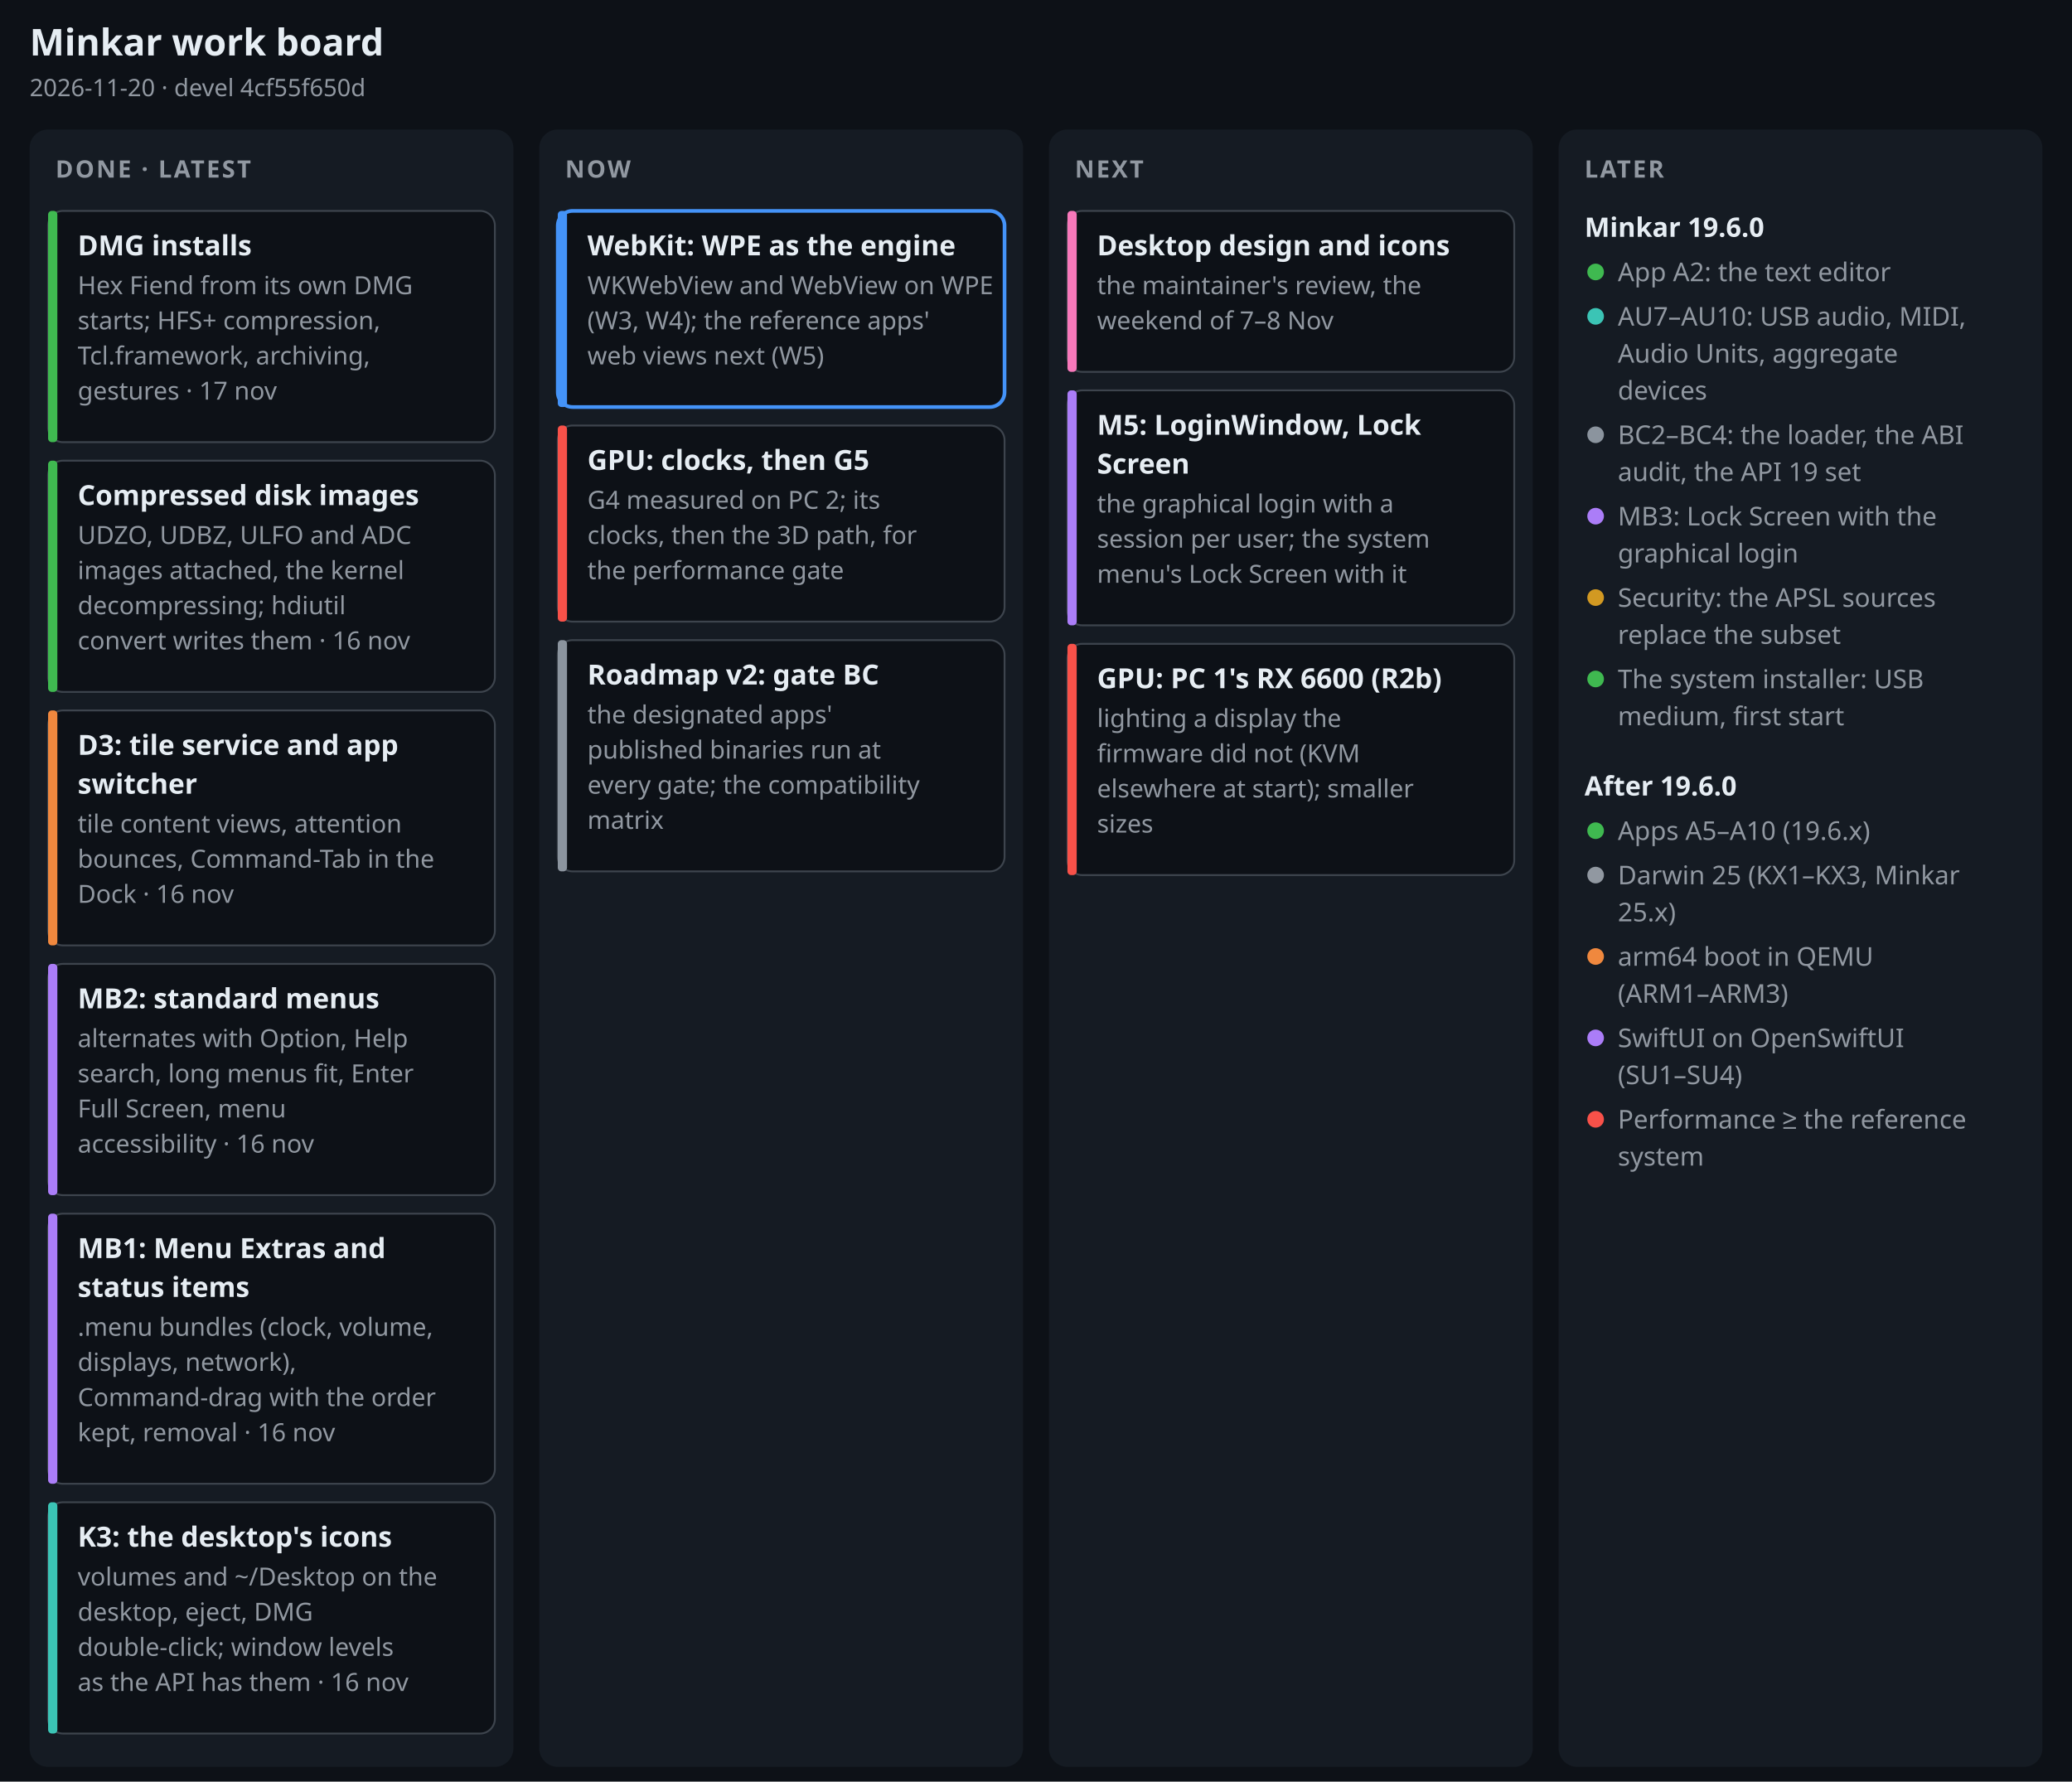
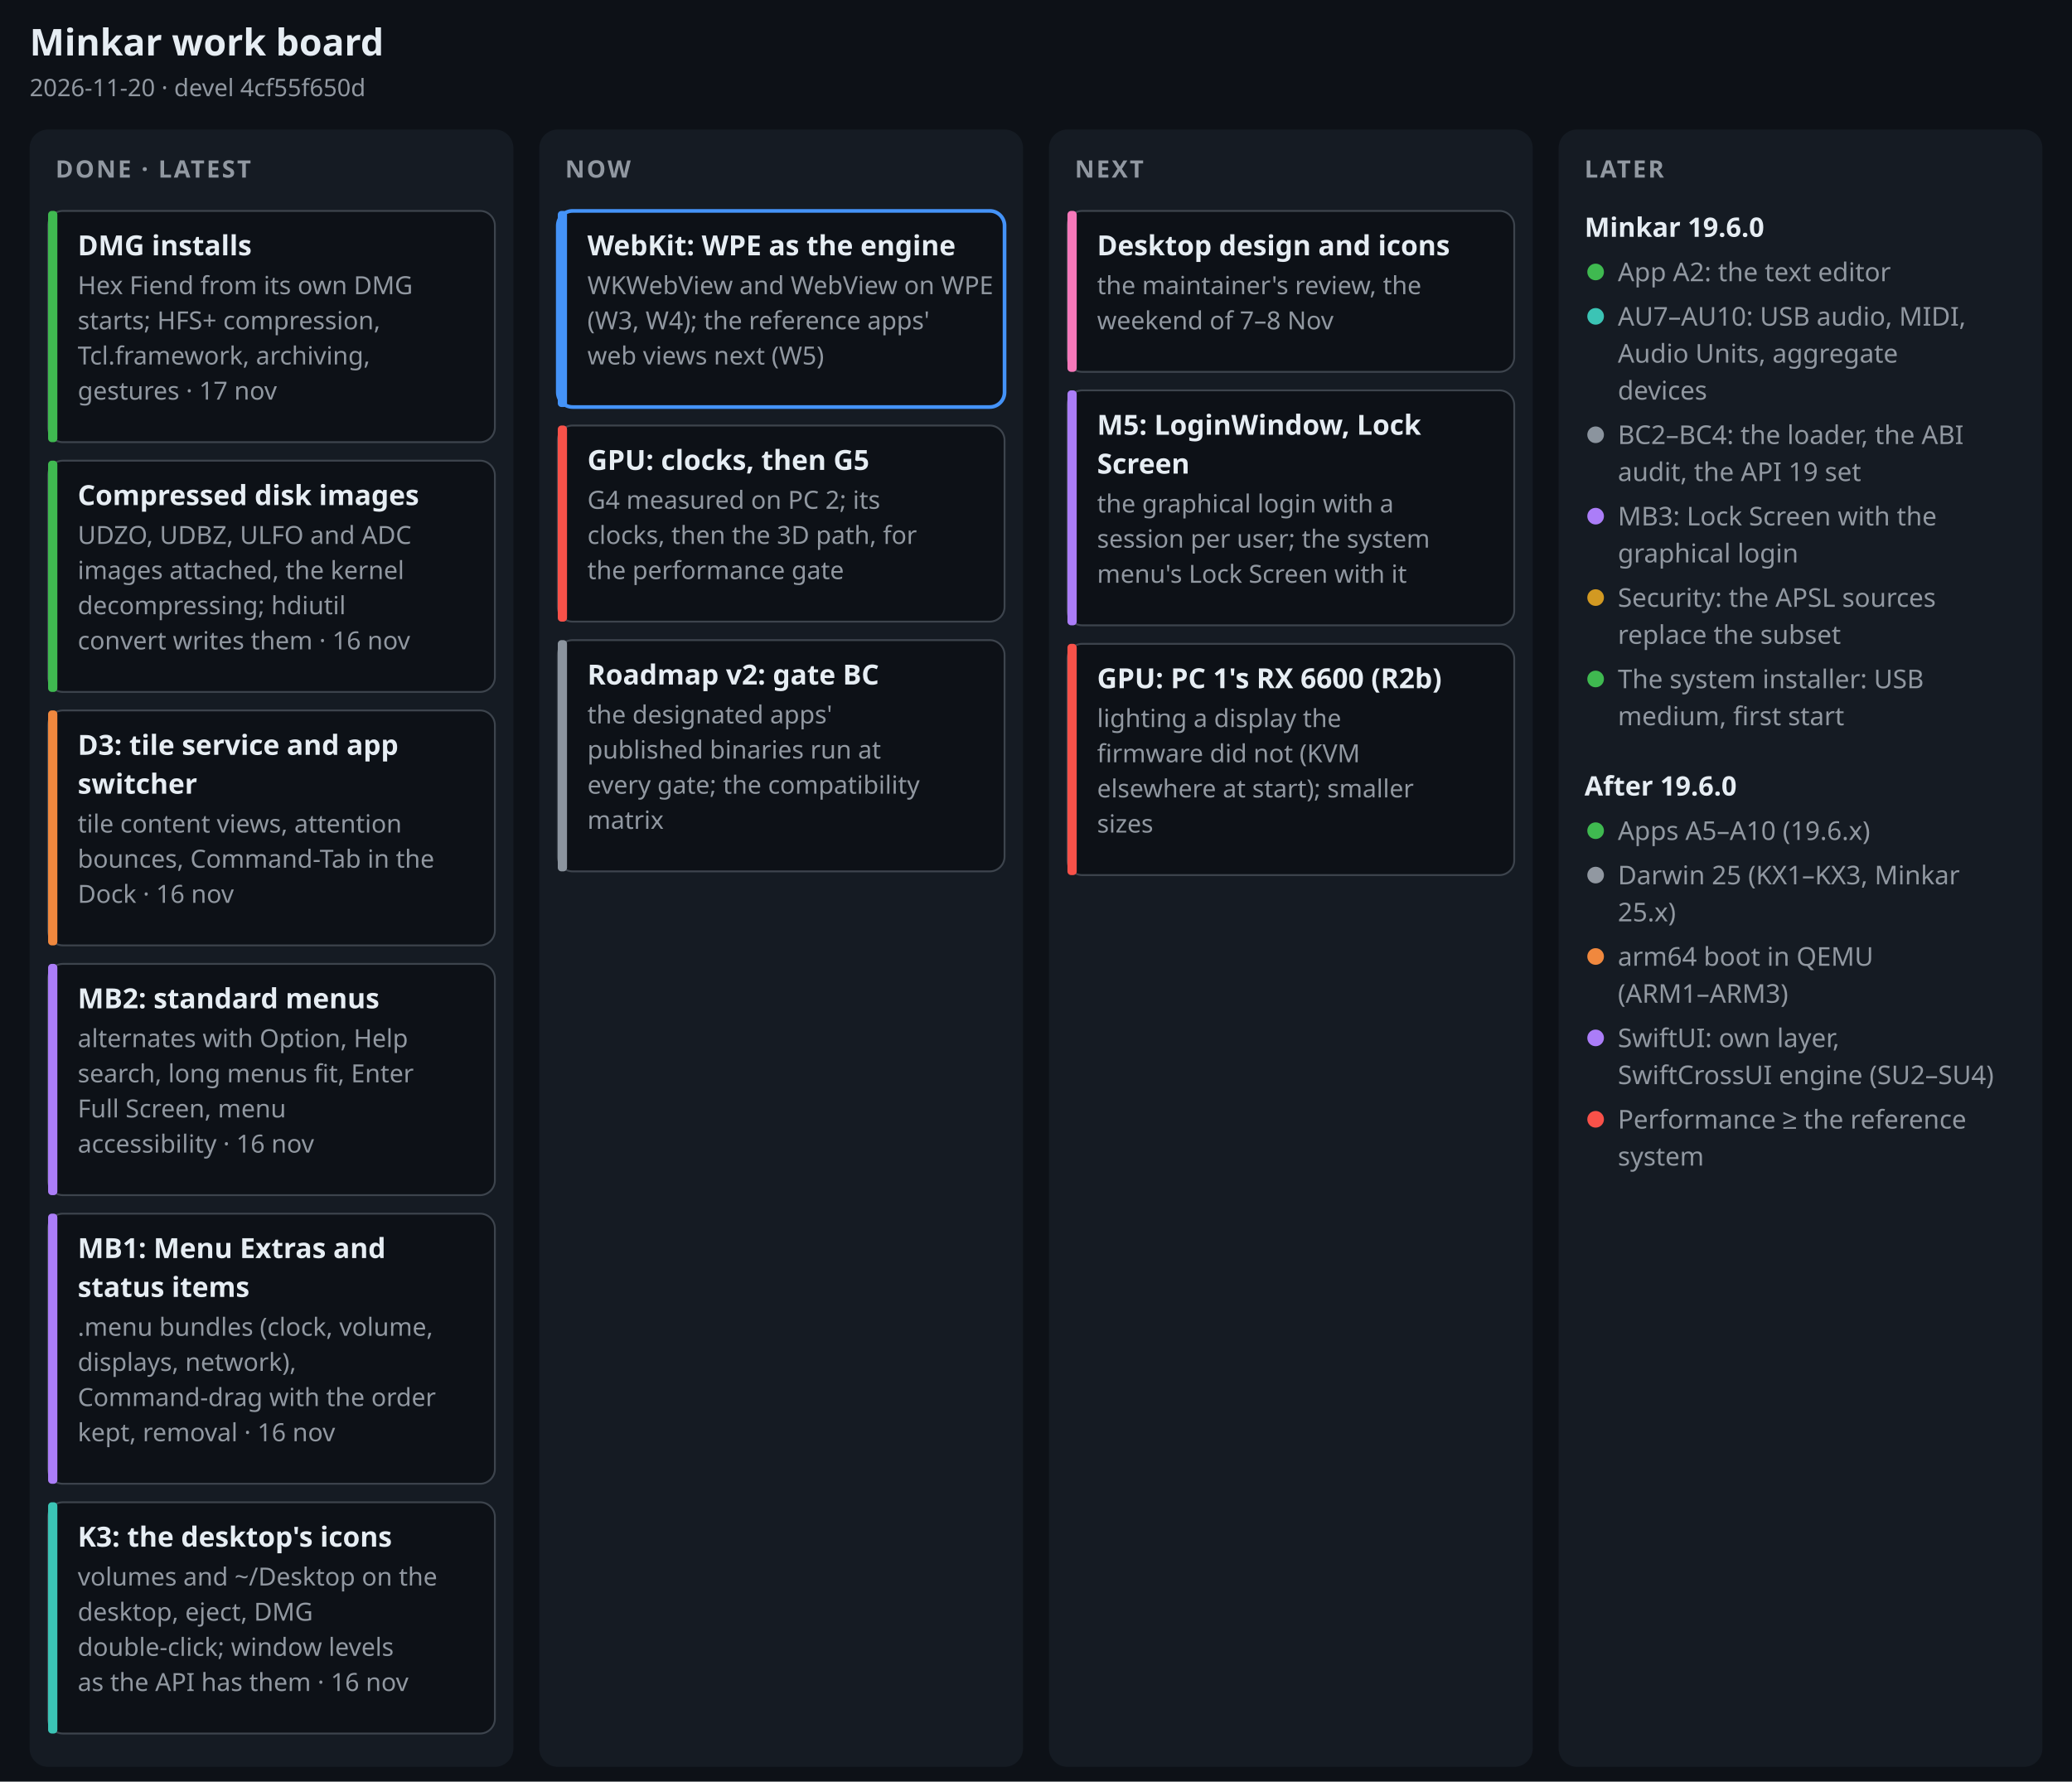
<svg xmlns="http://www.w3.org/2000/svg" width="1120" height="963" viewBox="0 0 1120 963" font-family="-apple-system, BlinkMacSystemFont, 'Segoe UI', 'Noto Sans', Helvetica, Arial, sans-serif" role="img" aria-label="Minkar work board, 2026-11-20">
  <rect width="1120" height="963" fill="#0d1117" />
  <text x="16" y="30" font-size="20" font-weight="700" fill="#e6edf3" text-anchor="start">Minkar work board</text>
  <text x="16" y="52" font-size="13" font-weight="400" fill="#9198a1" text-anchor="start">2026-11-20 · devel 4cf55f650d</text>
  <rect x="16" y="70" width="261.5" height="885" rx="10" fill="#151b23" />
  <text x="30" y="96" font-size="13" font-weight="700" fill="#9198a1" text-anchor="start" letter-spacing=".08em">DONE · LATEST</text>
  <rect x="26" y="114" width="241.5" height="125" rx="8" fill="#0d1117" stroke="#3d444d" stroke-width="1" />
  <rect x="26" y="114" width="5" height="125" rx="2" fill="#3fb950" />
  <text x="42" y="138" font-size="15" font-weight="650" fill="#e6edf3" text-anchor="start">DMG installs</text>
  <text x="42" y="159" font-size="13.5" font-weight="400" fill="#9198a1" text-anchor="start">Hex Fiend from its own DMG</text>
  <text x="42" y="178" font-size="13.5" font-weight="400" fill="#9198a1" text-anchor="start">starts; HFS+ compression,</text>
  <text x="42" y="197" font-size="13.5" font-weight="400" fill="#9198a1" text-anchor="start">Tcl.framework, archiving,</text>
  <text x="42" y="216" font-size="13.5" font-weight="400" fill="#9198a1" text-anchor="start">gestures · 17 nov</text>
  <rect x="26" y="249" width="241.5" height="125" rx="8" fill="#0d1117" stroke="#3d444d" stroke-width="1" />
  <rect x="26" y="249" width="5" height="125" rx="2" fill="#3fb950" />
  <text x="42" y="273" font-size="15" font-weight="650" fill="#e6edf3" text-anchor="start">Compressed disk images</text>
  <text x="42" y="294" font-size="13.5" font-weight="400" fill="#9198a1" text-anchor="start">UDZO, UDBZ, ULFO and ADC</text>
  <text x="42" y="313" font-size="13.5" font-weight="400" fill="#9198a1" text-anchor="start">images attached, the kernel</text>
  <text x="42" y="332" font-size="13.5" font-weight="400" fill="#9198a1" text-anchor="start">decompressing; hdiutil</text>
  <text x="42" y="351" font-size="13.5" font-weight="400" fill="#9198a1" text-anchor="start">convert writes them · 16 nov</text>
  <rect x="26" y="384" width="241.5" height="127" rx="8" fill="#0d1117" stroke="#3d444d" stroke-width="1" />
  <rect x="26" y="384" width="5" height="127" rx="2" fill="#f0883e" />
  <text x="42" y="408" font-size="15" font-weight="650" fill="#e6edf3" text-anchor="start">D3: tile service and app</text>
  <text x="42" y="429" font-size="15" font-weight="650" fill="#e6edf3" text-anchor="start">switcher</text>
  <text x="42" y="450" font-size="13.5" font-weight="400" fill="#9198a1" text-anchor="start">tile content views, attention</text>
  <text x="42" y="469" font-size="13.5" font-weight="400" fill="#9198a1" text-anchor="start">bounces, Command-Tab in the</text>
  <text x="42" y="488" font-size="13.5" font-weight="400" fill="#9198a1" text-anchor="start">Dock · 16 nov</text>
  <rect x="26" y="521" width="241.5" height="125" rx="8" fill="#0d1117" stroke="#3d444d" stroke-width="1" />
  <rect x="26" y="521" width="5" height="125" rx="2" fill="#ab7df8" />
  <text x="42" y="545" font-size="15" font-weight="650" fill="#e6edf3" text-anchor="start">MB2: standard menus</text>
  <text x="42" y="566" font-size="13.5" font-weight="400" fill="#9198a1" text-anchor="start">alternates with Option, Help</text>
  <text x="42" y="585" font-size="13.5" font-weight="400" fill="#9198a1" text-anchor="start">search, long menus fit, Enter</text>
  <text x="42" y="604" font-size="13.5" font-weight="400" fill="#9198a1" text-anchor="start">Full Screen, menu</text>
  <text x="42" y="623" font-size="13.5" font-weight="400" fill="#9198a1" text-anchor="start">accessibility · 16 nov</text>
  <rect x="26" y="656" width="241.5" height="146" rx="8" fill="#0d1117" stroke="#3d444d" stroke-width="1" />
  <rect x="26" y="656" width="5" height="146" rx="2" fill="#ab7df8" />
  <text x="42" y="680" font-size="15" font-weight="650" fill="#e6edf3" text-anchor="start">MB1: Menu Extras and</text>
  <text x="42" y="701" font-size="15" font-weight="650" fill="#e6edf3" text-anchor="start">status items</text>
  <text x="42" y="722" font-size="13.5" font-weight="400" fill="#9198a1" text-anchor="start">.menu bundles (clock, volume,</text>
  <text x="42" y="741" font-size="13.5" font-weight="400" fill="#9198a1" text-anchor="start">displays, network),</text>
  <text x="42" y="760" font-size="13.5" font-weight="400" fill="#9198a1" text-anchor="start">Command-drag with the order</text>
  <text x="42" y="779" font-size="13.5" font-weight="400" fill="#9198a1" text-anchor="start">kept, removal · 16 nov</text>
  <rect x="26" y="812" width="241.5" height="125" rx="8" fill="#0d1117" stroke="#3d444d" stroke-width="1" />
  <rect x="26" y="812" width="5" height="125" rx="2" fill="#3bc4b5" />
  <text x="42" y="836" font-size="15" font-weight="650" fill="#e6edf3" text-anchor="start">K3: the desktop's icons</text>
  <text x="42" y="857" font-size="13.5" font-weight="400" fill="#9198a1" text-anchor="start">volumes and ~/Desktop on the</text>
  <text x="42" y="876" font-size="13.5" font-weight="400" fill="#9198a1" text-anchor="start">desktop, eject, DMG</text>
  <text x="42" y="895" font-size="13.5" font-weight="400" fill="#9198a1" text-anchor="start">double-click; window levels</text>
  <text x="42" y="914" font-size="13.5" font-weight="400" fill="#9198a1" text-anchor="start">as the API has them · 16 nov</text>
  <rect x="291.5" y="70" width="261.5" height="885" rx="10" fill="#151b23" />
  <text x="305.5" y="96" font-size="13" font-weight="700" fill="#9198a1" text-anchor="start" letter-spacing=".08em">NOW</text>
  <rect x="301.5" y="114" width="241.5" height="106" rx="8" fill="#0d1117" stroke="#4493f8" stroke-width="2" />
  <rect x="301.5" y="114" width="5" height="106" rx="2" fill="#4493f8" />
  <text x="317.5" y="138" font-size="15" font-weight="650" fill="#e6edf3" text-anchor="start">WebKit: WPE as the engine</text>
  <text x="317.5" y="159" font-size="13.5" font-weight="400" fill="#9198a1" text-anchor="start">WKWebView and WebView on WPE</text>
  <text x="317.5" y="178" font-size="13.5" font-weight="400" fill="#9198a1" text-anchor="start">(W3, W4); the reference apps'</text>
  <text x="317.5" y="197" font-size="13.5" font-weight="400" fill="#9198a1" text-anchor="start">web views next (W5)</text>
  <rect x="301.5" y="230" width="241.5" height="106" rx="8" fill="#0d1117" stroke="#3d444d" stroke-width="1" />
  <rect x="301.5" y="230" width="5" height="106" rx="2" fill="#f85149" />
  <text x="317.5" y="254" font-size="15" font-weight="650" fill="#e6edf3" text-anchor="start">GPU: clocks, then G5</text>
  <text x="317.5" y="275" font-size="13.5" font-weight="400" fill="#9198a1" text-anchor="start">G4 measured on PC 2; its</text>
  <text x="317.5" y="294" font-size="13.5" font-weight="400" fill="#9198a1" text-anchor="start">clocks, then the 3D path, for</text>
  <text x="317.5" y="313" font-size="13.5" font-weight="400" fill="#9198a1" text-anchor="start">the performance gate</text>
  <rect x="301.5" y="346" width="241.5" height="125" rx="8" fill="#0d1117" stroke="#3d444d" stroke-width="1" />
  <rect x="301.5" y="346" width="5" height="125" rx="2" fill="#8b949e" />
  <text x="317.5" y="370" font-size="15" font-weight="650" fill="#e6edf3" text-anchor="start">Roadmap v2: gate BC</text>
  <text x="317.5" y="391" font-size="13.5" font-weight="400" fill="#9198a1" text-anchor="start">the designated apps'</text>
  <text x="317.5" y="410" font-size="13.5" font-weight="400" fill="#9198a1" text-anchor="start">published binaries run at</text>
  <text x="317.5" y="429" font-size="13.5" font-weight="400" fill="#9198a1" text-anchor="start">every gate; the compatibility</text>
  <text x="317.5" y="448" font-size="13.5" font-weight="400" fill="#9198a1" text-anchor="start">matrix</text>
  <rect x="567" y="70" width="261.5" height="885" rx="10" fill="#151b23" />
  <text x="581" y="96" font-size="13" font-weight="700" fill="#9198a1" text-anchor="start" letter-spacing=".08em">NEXT</text>
  <rect x="577" y="114" width="241.5" height="87" rx="8" fill="#0d1117" stroke="#3d444d" stroke-width="1" />
  <rect x="577" y="114" width="5" height="87" rx="2" fill="#f778ba" />
  <text x="593" y="138" font-size="15" font-weight="650" fill="#e6edf3" text-anchor="start">Desktop design and icons</text>
  <text x="593" y="159" font-size="13.5" font-weight="400" fill="#9198a1" text-anchor="start">the maintainer's review, the</text>
  <text x="593" y="178" font-size="13.5" font-weight="400" fill="#9198a1" text-anchor="start">weekend of 7–8 Nov</text>
  <rect x="577" y="211" width="241.5" height="127" rx="8" fill="#0d1117" stroke="#3d444d" stroke-width="1" />
  <rect x="577" y="211" width="5" height="127" rx="2" fill="#ab7df8" />
  <text x="593" y="235" font-size="15" font-weight="650" fill="#e6edf3" text-anchor="start">M5: LoginWindow, Lock</text>
  <text x="593" y="256" font-size="15" font-weight="650" fill="#e6edf3" text-anchor="start">Screen</text>
  <text x="593" y="277" font-size="13.5" font-weight="400" fill="#9198a1" text-anchor="start">the graphical login with a</text>
  <text x="593" y="296" font-size="13.5" font-weight="400" fill="#9198a1" text-anchor="start">session per user; the system</text>
  <text x="593" y="315" font-size="13.5" font-weight="400" fill="#9198a1" text-anchor="start">menu's Lock Screen with it</text>
  <rect x="577" y="348" width="241.5" height="125" rx="8" fill="#0d1117" stroke="#3d444d" stroke-width="1" />
  <rect x="577" y="348" width="5" height="125" rx="2" fill="#f85149" />
  <text x="593" y="372" font-size="15" font-weight="650" fill="#e6edf3" text-anchor="start">GPU: PC 1's RX 6600 (R2b)</text>
  <text x="593" y="393" font-size="13.5" font-weight="400" fill="#9198a1" text-anchor="start">lighting a display the</text>
  <text x="593" y="412" font-size="13.5" font-weight="400" fill="#9198a1" text-anchor="start">firmware did not (KVM</text>
  <text x="593" y="431" font-size="13.5" font-weight="400" fill="#9198a1" text-anchor="start">elsewhere at start); smaller</text>
  <text x="593" y="450" font-size="13.5" font-weight="400" fill="#9198a1" text-anchor="start">sizes</text>
  <rect x="842.5" y="70" width="261.5" height="885" rx="10" fill="#151b23" />
  <text x="856.5" y="96" font-size="13" font-weight="700" fill="#9198a1" text-anchor="start" letter-spacing=".08em">LATER</text>
  <text x="856.5" y="128" font-size="14.5" font-weight="700" fill="#e6edf3" text-anchor="start">Minkar 19.6.0</text>
  <circle cx="862.5" cy="147" r="4.5" fill="#3fb950" />
  <text x="874.5" y="152" font-size="14" font-weight="400" fill="#9198a1" text-anchor="start">App A2: the text editor</text>
  <circle cx="862.5" cy="171" r="4.5" fill="#3bc4b5" />
  <text x="874.5" y="176" font-size="14" font-weight="400" fill="#9198a1" text-anchor="start">AU7–AU10: USB audio, MIDI,</text>
  <text x="874.5" y="196" font-size="14" font-weight="400" fill="#9198a1" text-anchor="start">Audio Units, aggregate</text>
  <text x="874.5" y="216" font-size="14" font-weight="400" fill="#9198a1" text-anchor="start">devices</text>
  <circle cx="862.5" cy="235" r="4.5" fill="#8b949e" />
  <text x="874.5" y="240" font-size="14" font-weight="400" fill="#9198a1" text-anchor="start">BC2–BC4: the loader, the ABI</text>
  <text x="874.5" y="260" font-size="14" font-weight="400" fill="#9198a1" text-anchor="start">audit, the API 19 set</text>
  <circle cx="862.5" cy="279" r="4.5" fill="#ab7df8" />
  <text x="874.5" y="284" font-size="14" font-weight="400" fill="#9198a1" text-anchor="start">MB3: Lock Screen with the</text>
  <text x="874.5" y="304" font-size="14" font-weight="400" fill="#9198a1" text-anchor="start">graphical login</text>
  <circle cx="862.5" cy="323" r="4.5" fill="#d29922" />
  <text x="874.5" y="328" font-size="14" font-weight="400" fill="#9198a1" text-anchor="start">Security: the APSL sources</text>
  <text x="874.5" y="348" font-size="14" font-weight="400" fill="#9198a1" text-anchor="start">replace the subset</text>
  <circle cx="862.5" cy="367" r="4.5" fill="#3fb950" />
  <text x="874.5" y="372" font-size="14" font-weight="400" fill="#9198a1" text-anchor="start">The system installer: USB</text>
  <text x="874.5" y="392" font-size="14" font-weight="400" fill="#9198a1" text-anchor="start">medium, first start</text>
  <text x="856.5" y="430" font-size="14.5" font-weight="700" fill="#e6edf3" text-anchor="start">After 19.6.0</text>
  <circle cx="862.5" cy="449" r="4.5" fill="#3fb950" />
  <text x="874.5" y="454" font-size="14" font-weight="400" fill="#9198a1" text-anchor="start">Apps A5–A10 (19.6.x)</text>
  <circle cx="862.5" cy="473" r="4.5" fill="#9198a1" />
  <text x="874.5" y="478" font-size="14" font-weight="400" fill="#9198a1" text-anchor="start">Darwin 25 (KX1–KX3, Minkar</text>
  <text x="874.5" y="498" font-size="14" font-weight="400" fill="#9198a1" text-anchor="start">25.x)</text>
  <circle cx="862.5" cy="517" r="4.5" fill="#f0883e" />
  <text x="874.5" y="522" font-size="14" font-weight="400" fill="#9198a1" text-anchor="start">arm64 boot in QEMU</text>
  <text x="874.5" y="542" font-size="14" font-weight="400" fill="#9198a1" text-anchor="start">(ARM1–ARM3)</text>
  <circle cx="862.5" cy="561" r="4.5" fill="#ab7df8" />
-   <text x="874.5" y="566" font-size="14" font-weight="400" fill="#9198a1" text-anchor="start">SwiftUI on OpenSwiftUI</text>
-   <text x="874.5" y="586" font-size="14" font-weight="400" fill="#9198a1" text-anchor="start">(SU1–SU4)</text>
+   <text x="874.5" y="566" font-size="14" font-weight="400" fill="#9198a1" text-anchor="start">SwiftUI: own layer,</text>
+   <text x="874.5" y="586" font-size="14" font-weight="400" fill="#9198a1" text-anchor="start">SwiftCrossUI engine (SU2–SU4)</text>
  <circle cx="862.5" cy="605" r="4.5" fill="#f85149" />
  <text x="874.5" y="610" font-size="14" font-weight="400" fill="#9198a1" text-anchor="start">Performance ≥ the reference</text>
  <text x="874.5" y="630" font-size="14" font-weight="400" fill="#9198a1" text-anchor="start">system</text>
</svg>
